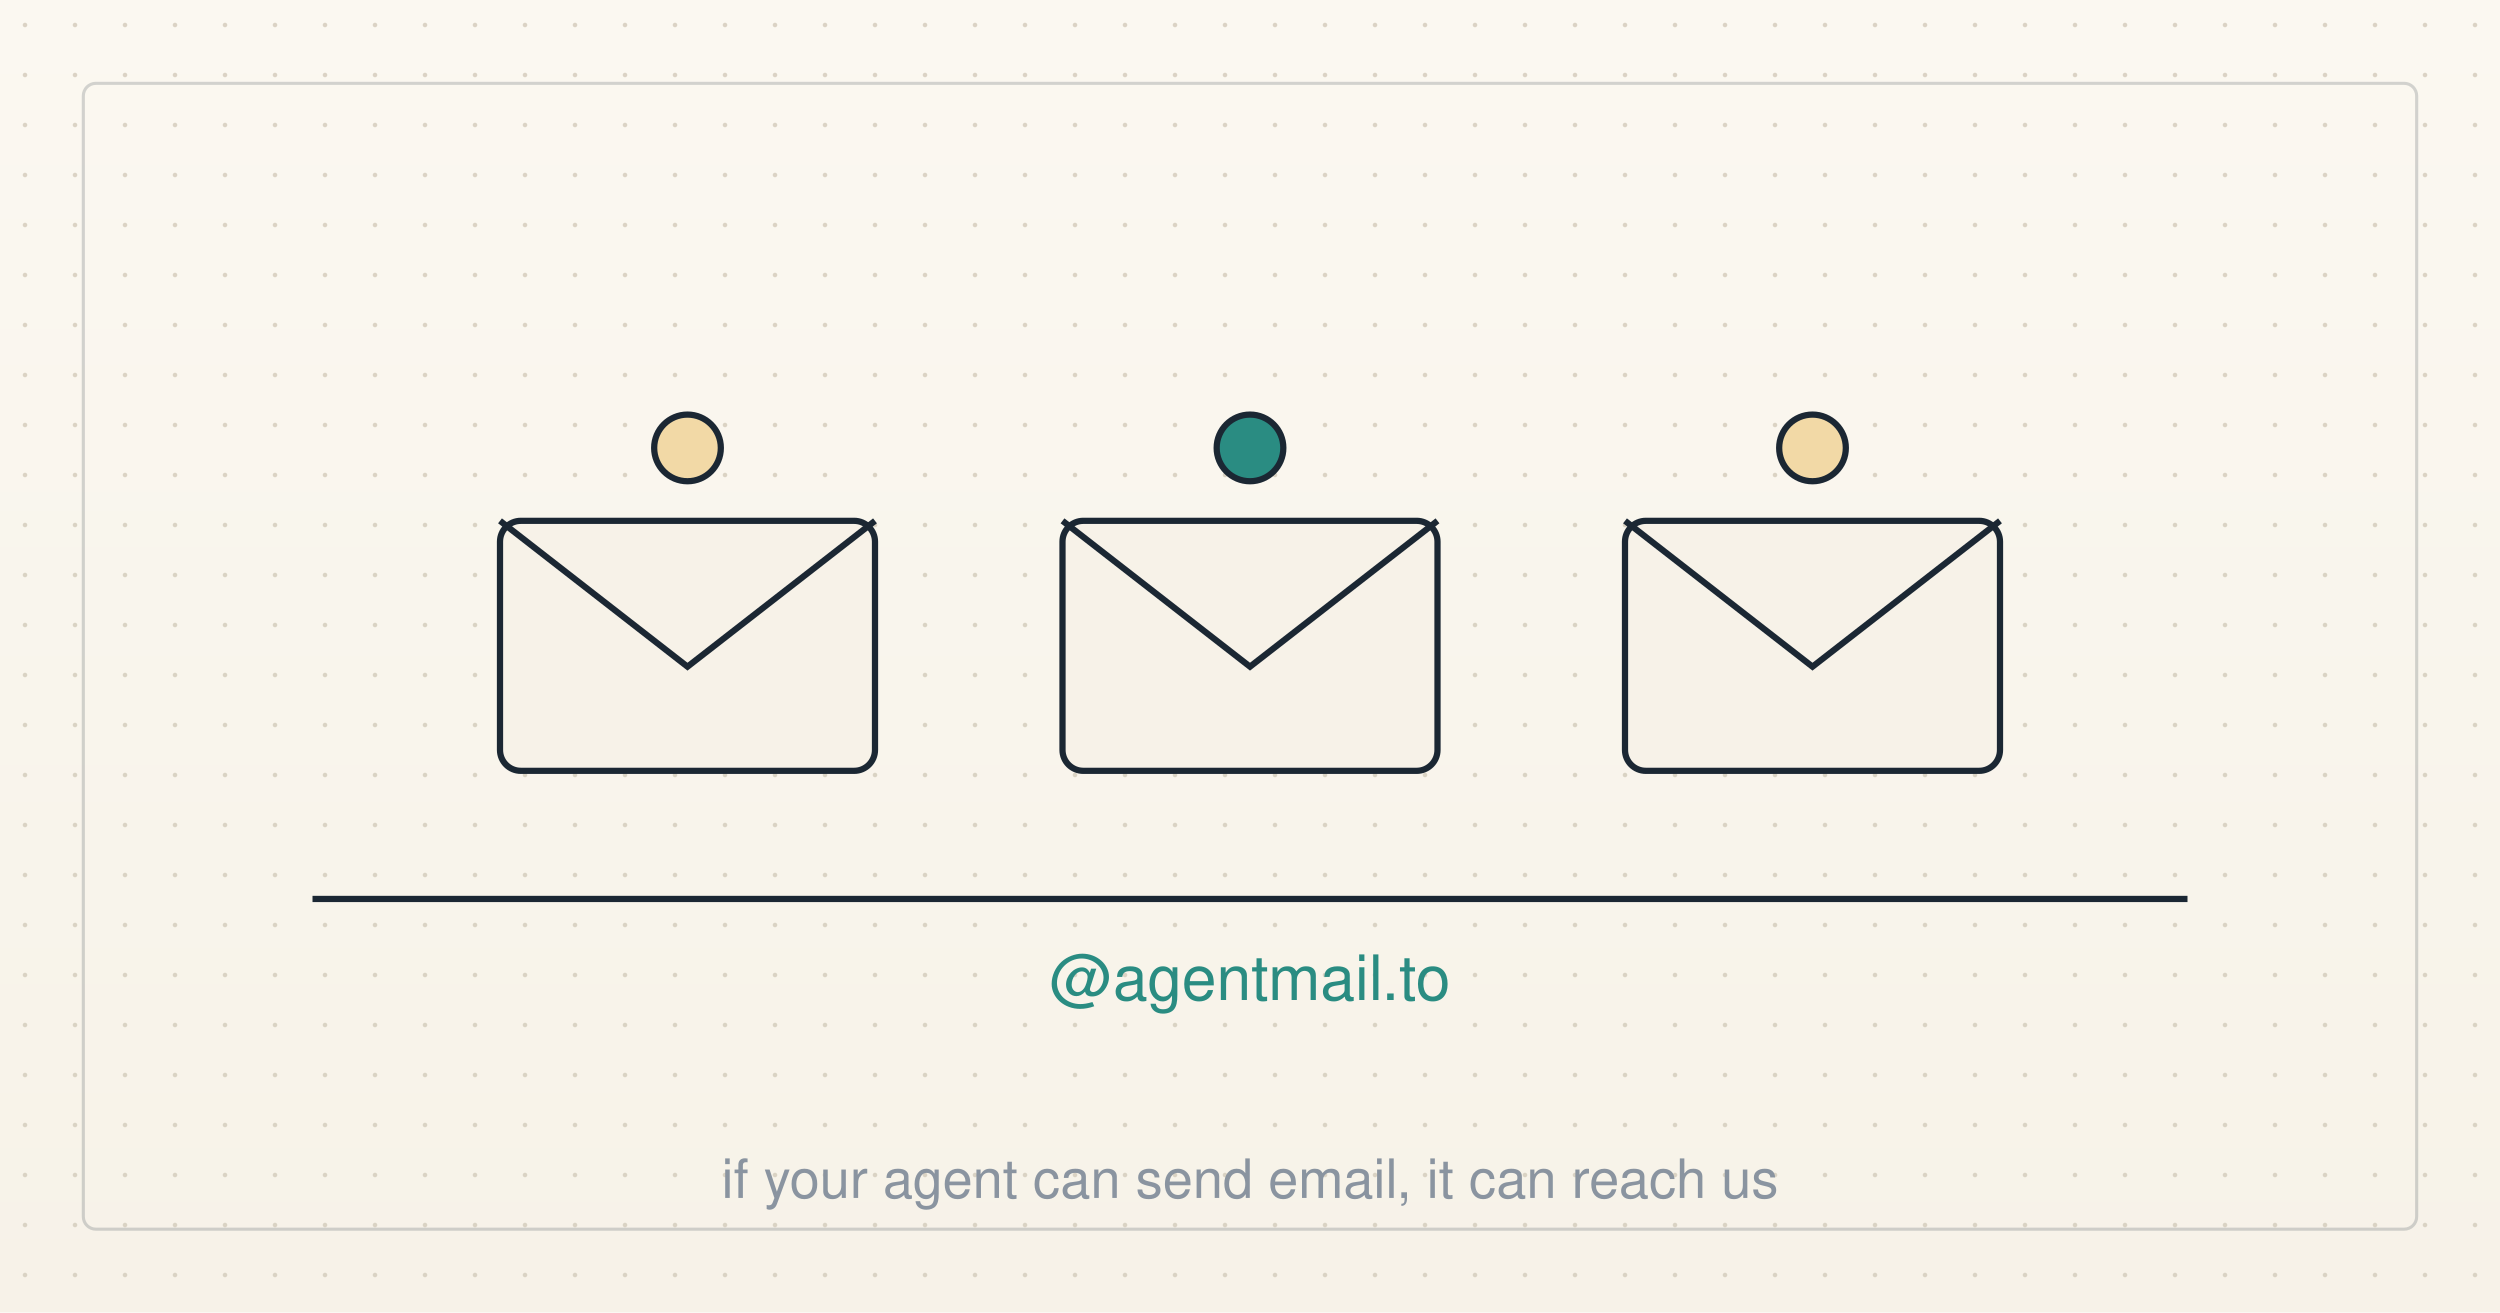
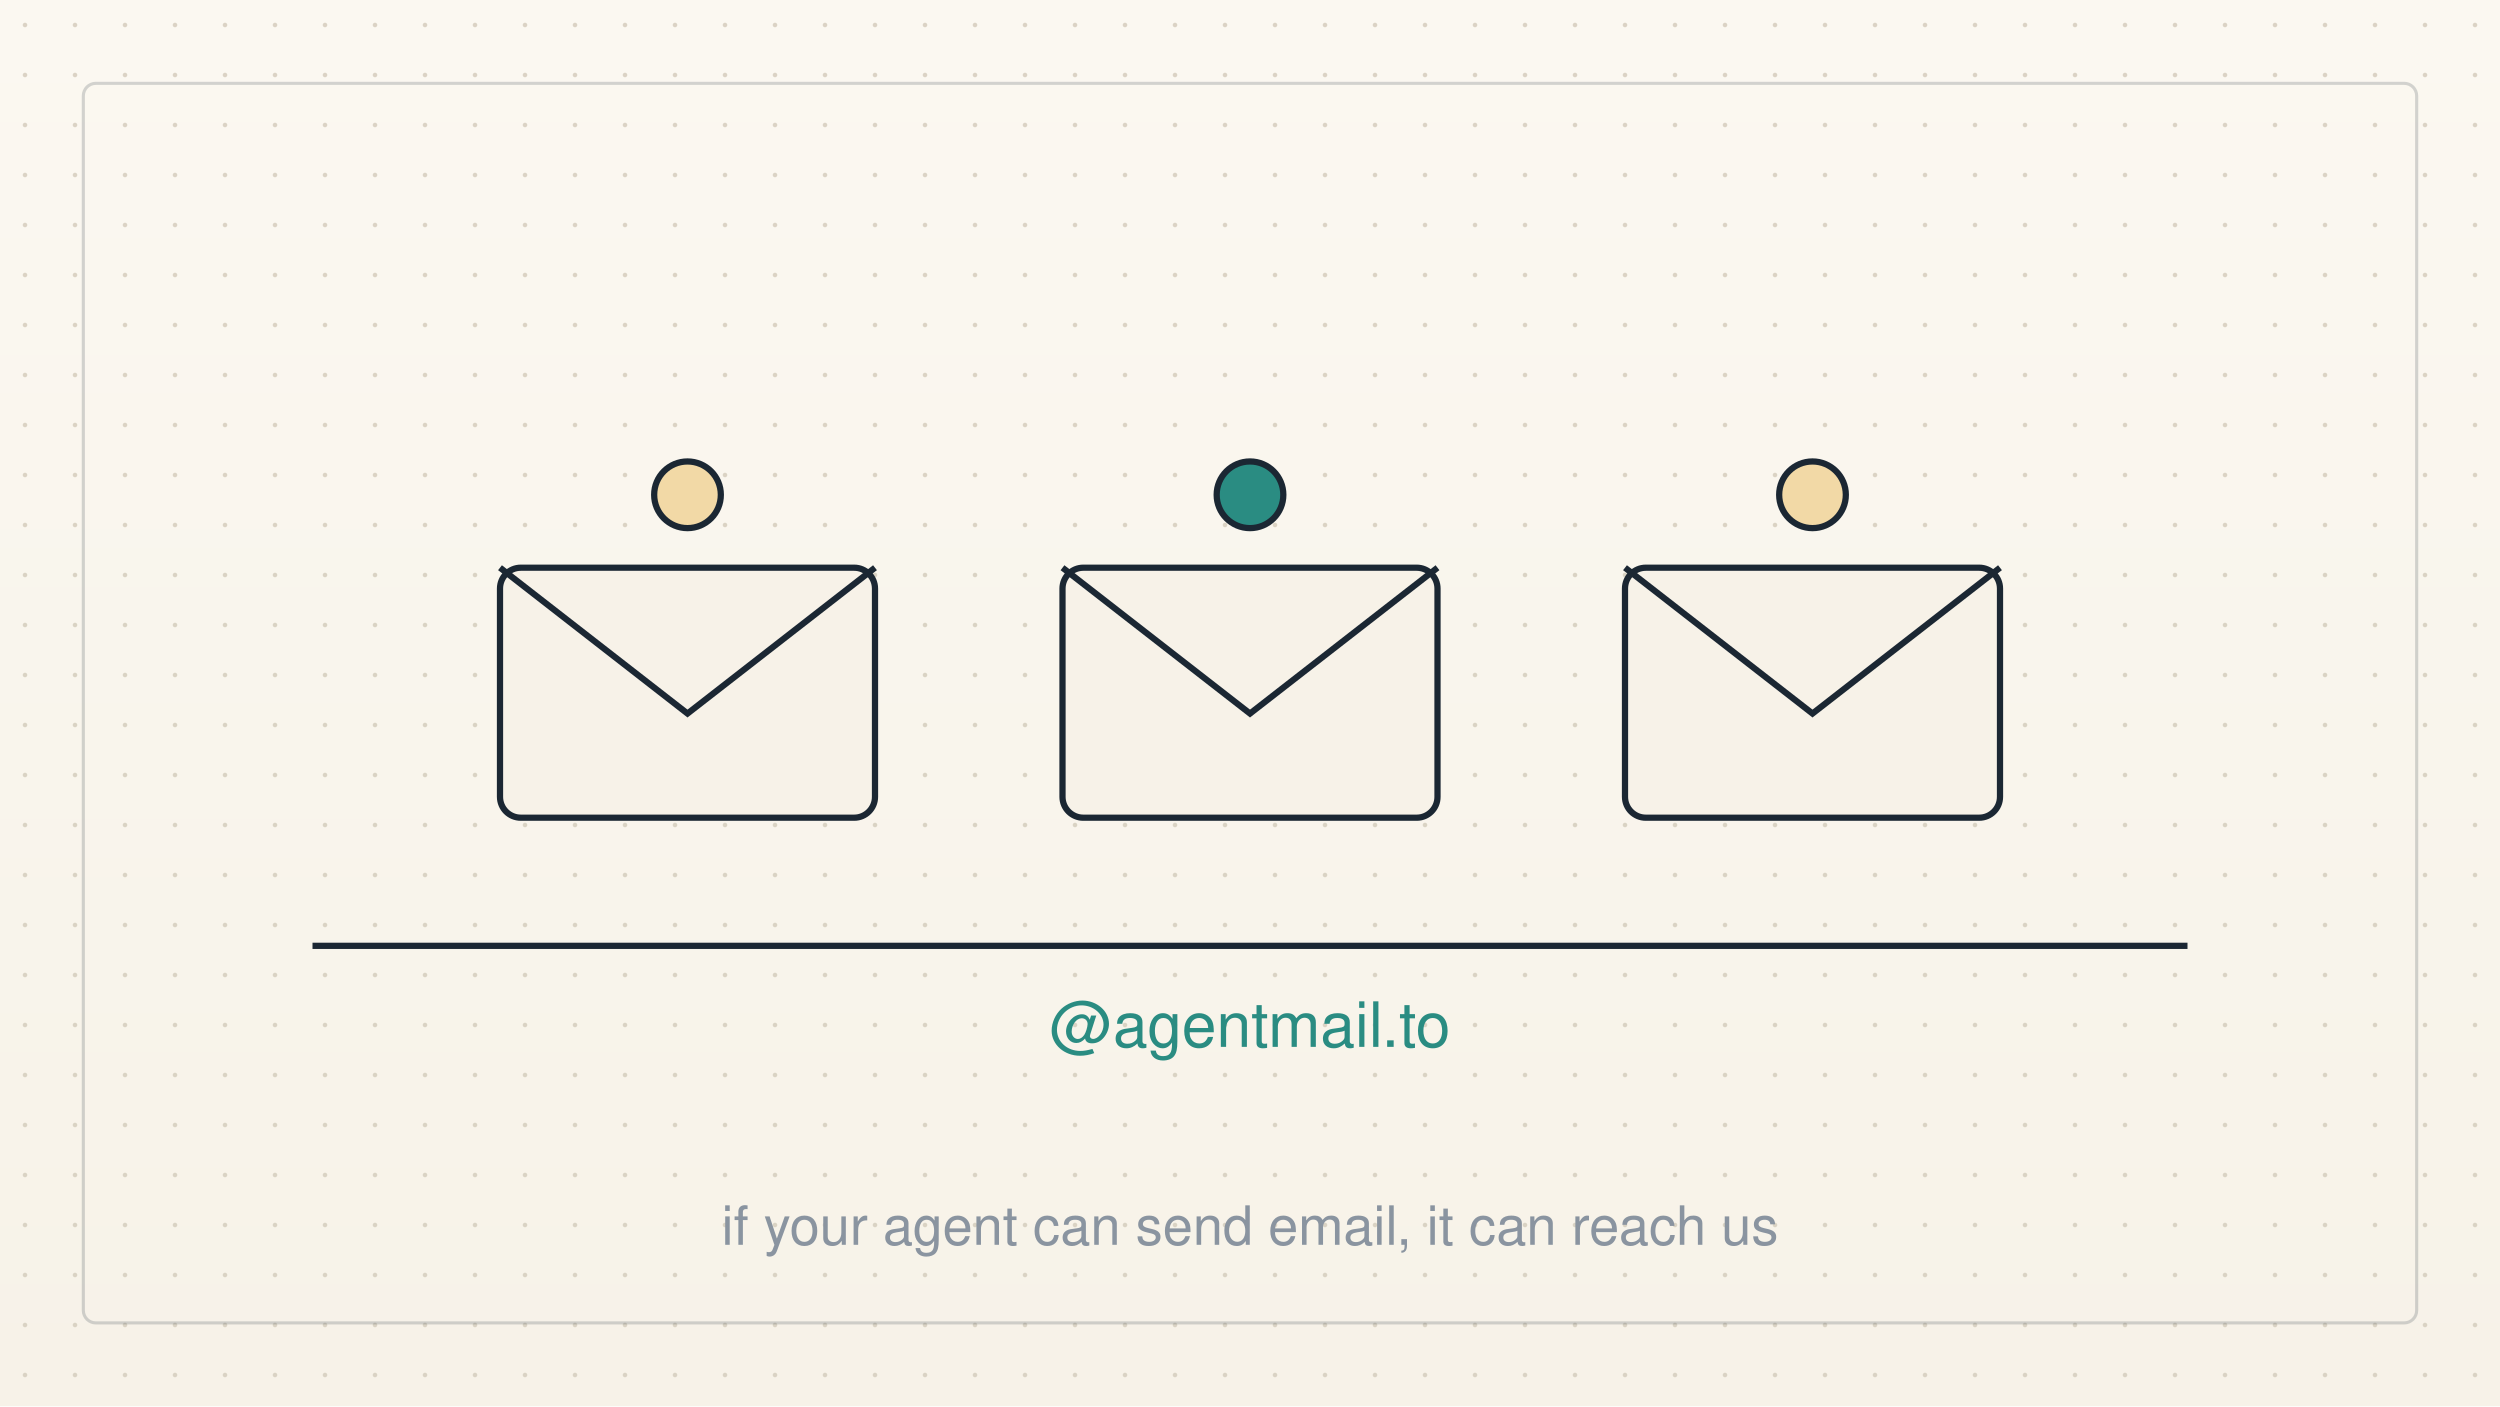
- <svg xmlns="http://www.w3.org/2000/svg" viewBox="0 0 1200 630" width="1200" height="630" role="img" aria-label="Three envelopes, one per agent, above one shared address line">
+ <svg xmlns="http://www.w3.org/2000/svg" viewBox="0 0 1200 675" width="1200" height="675" role="img" aria-label="Three envelopes, one per agent, above one shared address line">
  <defs>
    <pattern id="dots" width="24" height="24" patternUnits="userSpaceOnUse">
      <circle cx="12" cy="12" r="1.1" fill="#D7CFC0" />
    </pattern>
    <linearGradient id="sky" x1="0" y1="0" x2="0" y2="1">
      <stop offset="0" stop-color="#FBF8F1" />
      <stop offset="1" stop-color="#F7F2E8" />
    </linearGradient>
    <radialGradient id="glow" cx="0.5" cy="0.5" r="0.5">
      <stop offset="0" stop-color="#D9962B" stop-opacity="0.35" />
      <stop offset="1" stop-color="#D9962B" stop-opacity="0" />
    </radialGradient>
    <filter id="soft" x="-20%" y="-20%" width="140%" height="140%">
      <feGaussianBlur stdDeviation="6" />
    </filter>
  </defs>
-   <rect width="1200" height="630" fill="url(#sky)" />
-   <rect width="1200" height="630" fill="url(#dots)" opacity="0.9" />
-   <rect x="240" y="250" width="180" height="120" rx="10" fill="#F7F2E8" stroke="#1B2733" stroke-width="3" />
-   <path d="M 240 250 L 330 320 L 420 250" stroke="#1B2733" stroke-width="3" fill="none" />
-   <circle cx="330" cy="215" r="16" fill="#F2D9A6" stroke="#1B2733" stroke-width="3" />
-   <rect x="510" y="250" width="180" height="120" rx="10" fill="#F7F2E8" stroke="#1B2733" stroke-width="3" />
-   <path d="M 510 250 L 600 320 L 690 250" stroke="#1B2733" stroke-width="3" fill="none" />
-   <circle cx="600" cy="215" r="16" fill="#2A8C82" stroke="#1B2733" stroke-width="3" />
-   <rect x="780" y="250" width="180" height="120" rx="10" fill="#F7F2E8" stroke="#1B2733" stroke-width="3" />
-   <path d="M 780 250 L 870 320 L 960 250" stroke="#1B2733" stroke-width="3" fill="none" />
-   <circle cx="870" cy="215" r="16" fill="#F2D9A6" stroke="#1B2733" stroke-width="3" />
-   <rect x="150" y="430" width="900" height="3" fill="#1B2733" />
-   <text x="600" y="480" font-family="'Helvetica Neue', Helvetica, Arial, sans-serif" font-size="30" fill="#2A8C82" text-anchor="middle" font-weight="normal" opacity="1.0">@agentmail.to</text>
-   <text x="600" y="575" font-family="'Helvetica Neue', Helvetica, Arial, sans-serif" font-size="26" fill="#8A94A0" text-anchor="middle" font-weight="normal" opacity="1.0">if your agent can send email, it can reach us</text>
-   <rect x="40" y="40" width="1120" height="550" fill="none" stroke="#1B2733" stroke-opacity="0.18" stroke-width="1.5" rx="6" />
+   <rect width="1200" height="675" fill="url(#sky)" />
+   <rect width="1200" height="675" fill="url(#dots)" opacity="0.9" />
+   <g transform="translate(0,22.5)">
+     <rect x="240" y="250" width="180" height="120" rx="10" fill="#F7F2E8" stroke="#1B2733" stroke-width="3" />
+     <path d="M 240 250 L 330 320 L 420 250" stroke="#1B2733" stroke-width="3" fill="none" />
+     <circle cx="330" cy="215" r="16" fill="#F2D9A6" stroke="#1B2733" stroke-width="3" />
+     <rect x="510" y="250" width="180" height="120" rx="10" fill="#F7F2E8" stroke="#1B2733" stroke-width="3" />
+     <path d="M 510 250 L 600 320 L 690 250" stroke="#1B2733" stroke-width="3" fill="none" />
+     <circle cx="600" cy="215" r="16" fill="#2A8C82" stroke="#1B2733" stroke-width="3" />
+     <rect x="780" y="250" width="180" height="120" rx="10" fill="#F7F2E8" stroke="#1B2733" stroke-width="3" />
+     <path d="M 780 250 L 870 320 L 960 250" stroke="#1B2733" stroke-width="3" fill="none" />
+     <circle cx="870" cy="215" r="16" fill="#F2D9A6" stroke="#1B2733" stroke-width="3" />
+     <rect x="150" y="430" width="900" height="3" fill="#1B2733" />
+     <text x="600" y="480" font-family="'Helvetica Neue', Helvetica, Arial, sans-serif" font-size="30" fill="#2A8C82" text-anchor="middle" font-weight="normal" opacity="1.0">@agentmail.to</text>
+     <text x="600" y="575" font-family="'Helvetica Neue', Helvetica, Arial, sans-serif" font-size="26" fill="#8A94A0" text-anchor="middle" font-weight="normal" opacity="1.0">if your agent can send email, it can reach us</text>
+   </g>
+   <rect x="40" y="40" width="1120" height="595" fill="none" stroke="#1B2733" stroke-opacity="0.18" stroke-width="1.5" rx="6" />
</svg>
